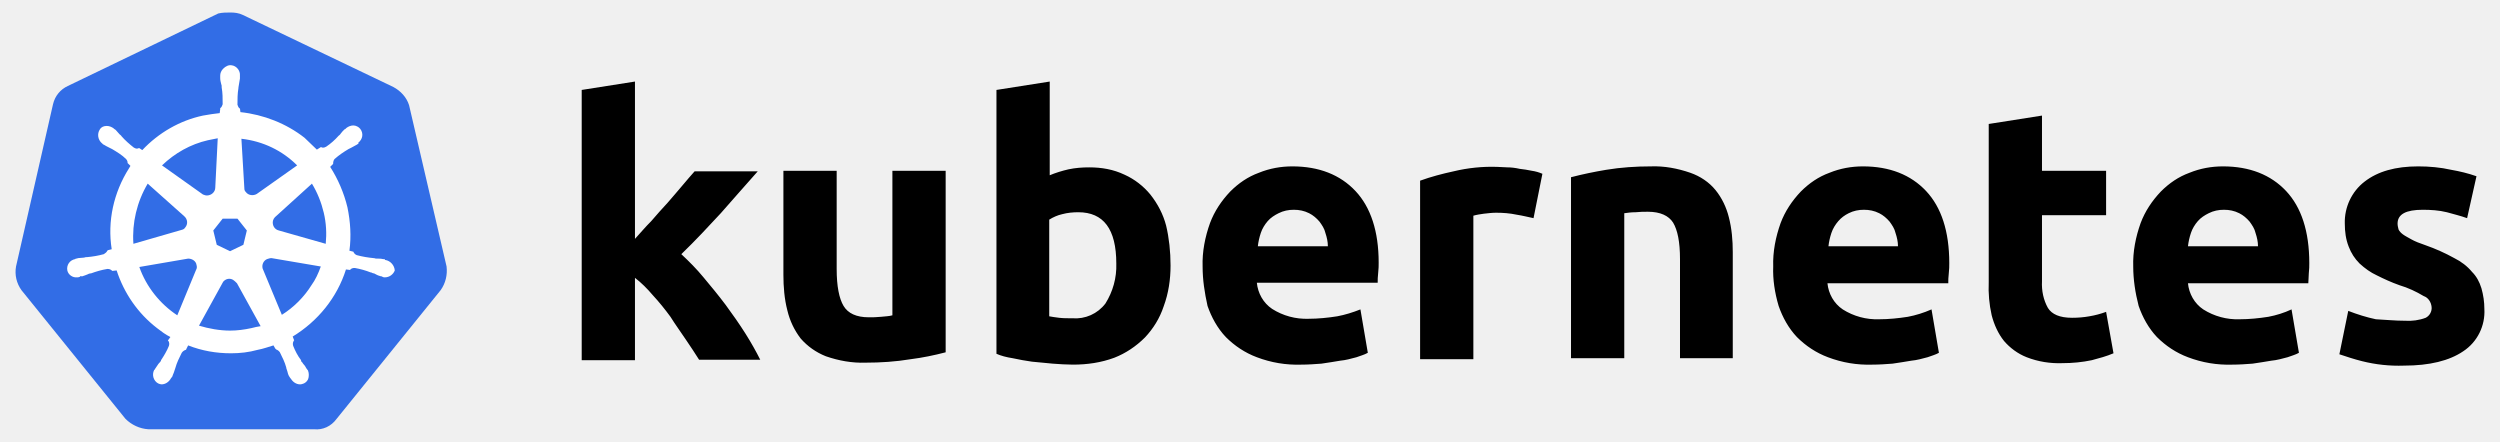
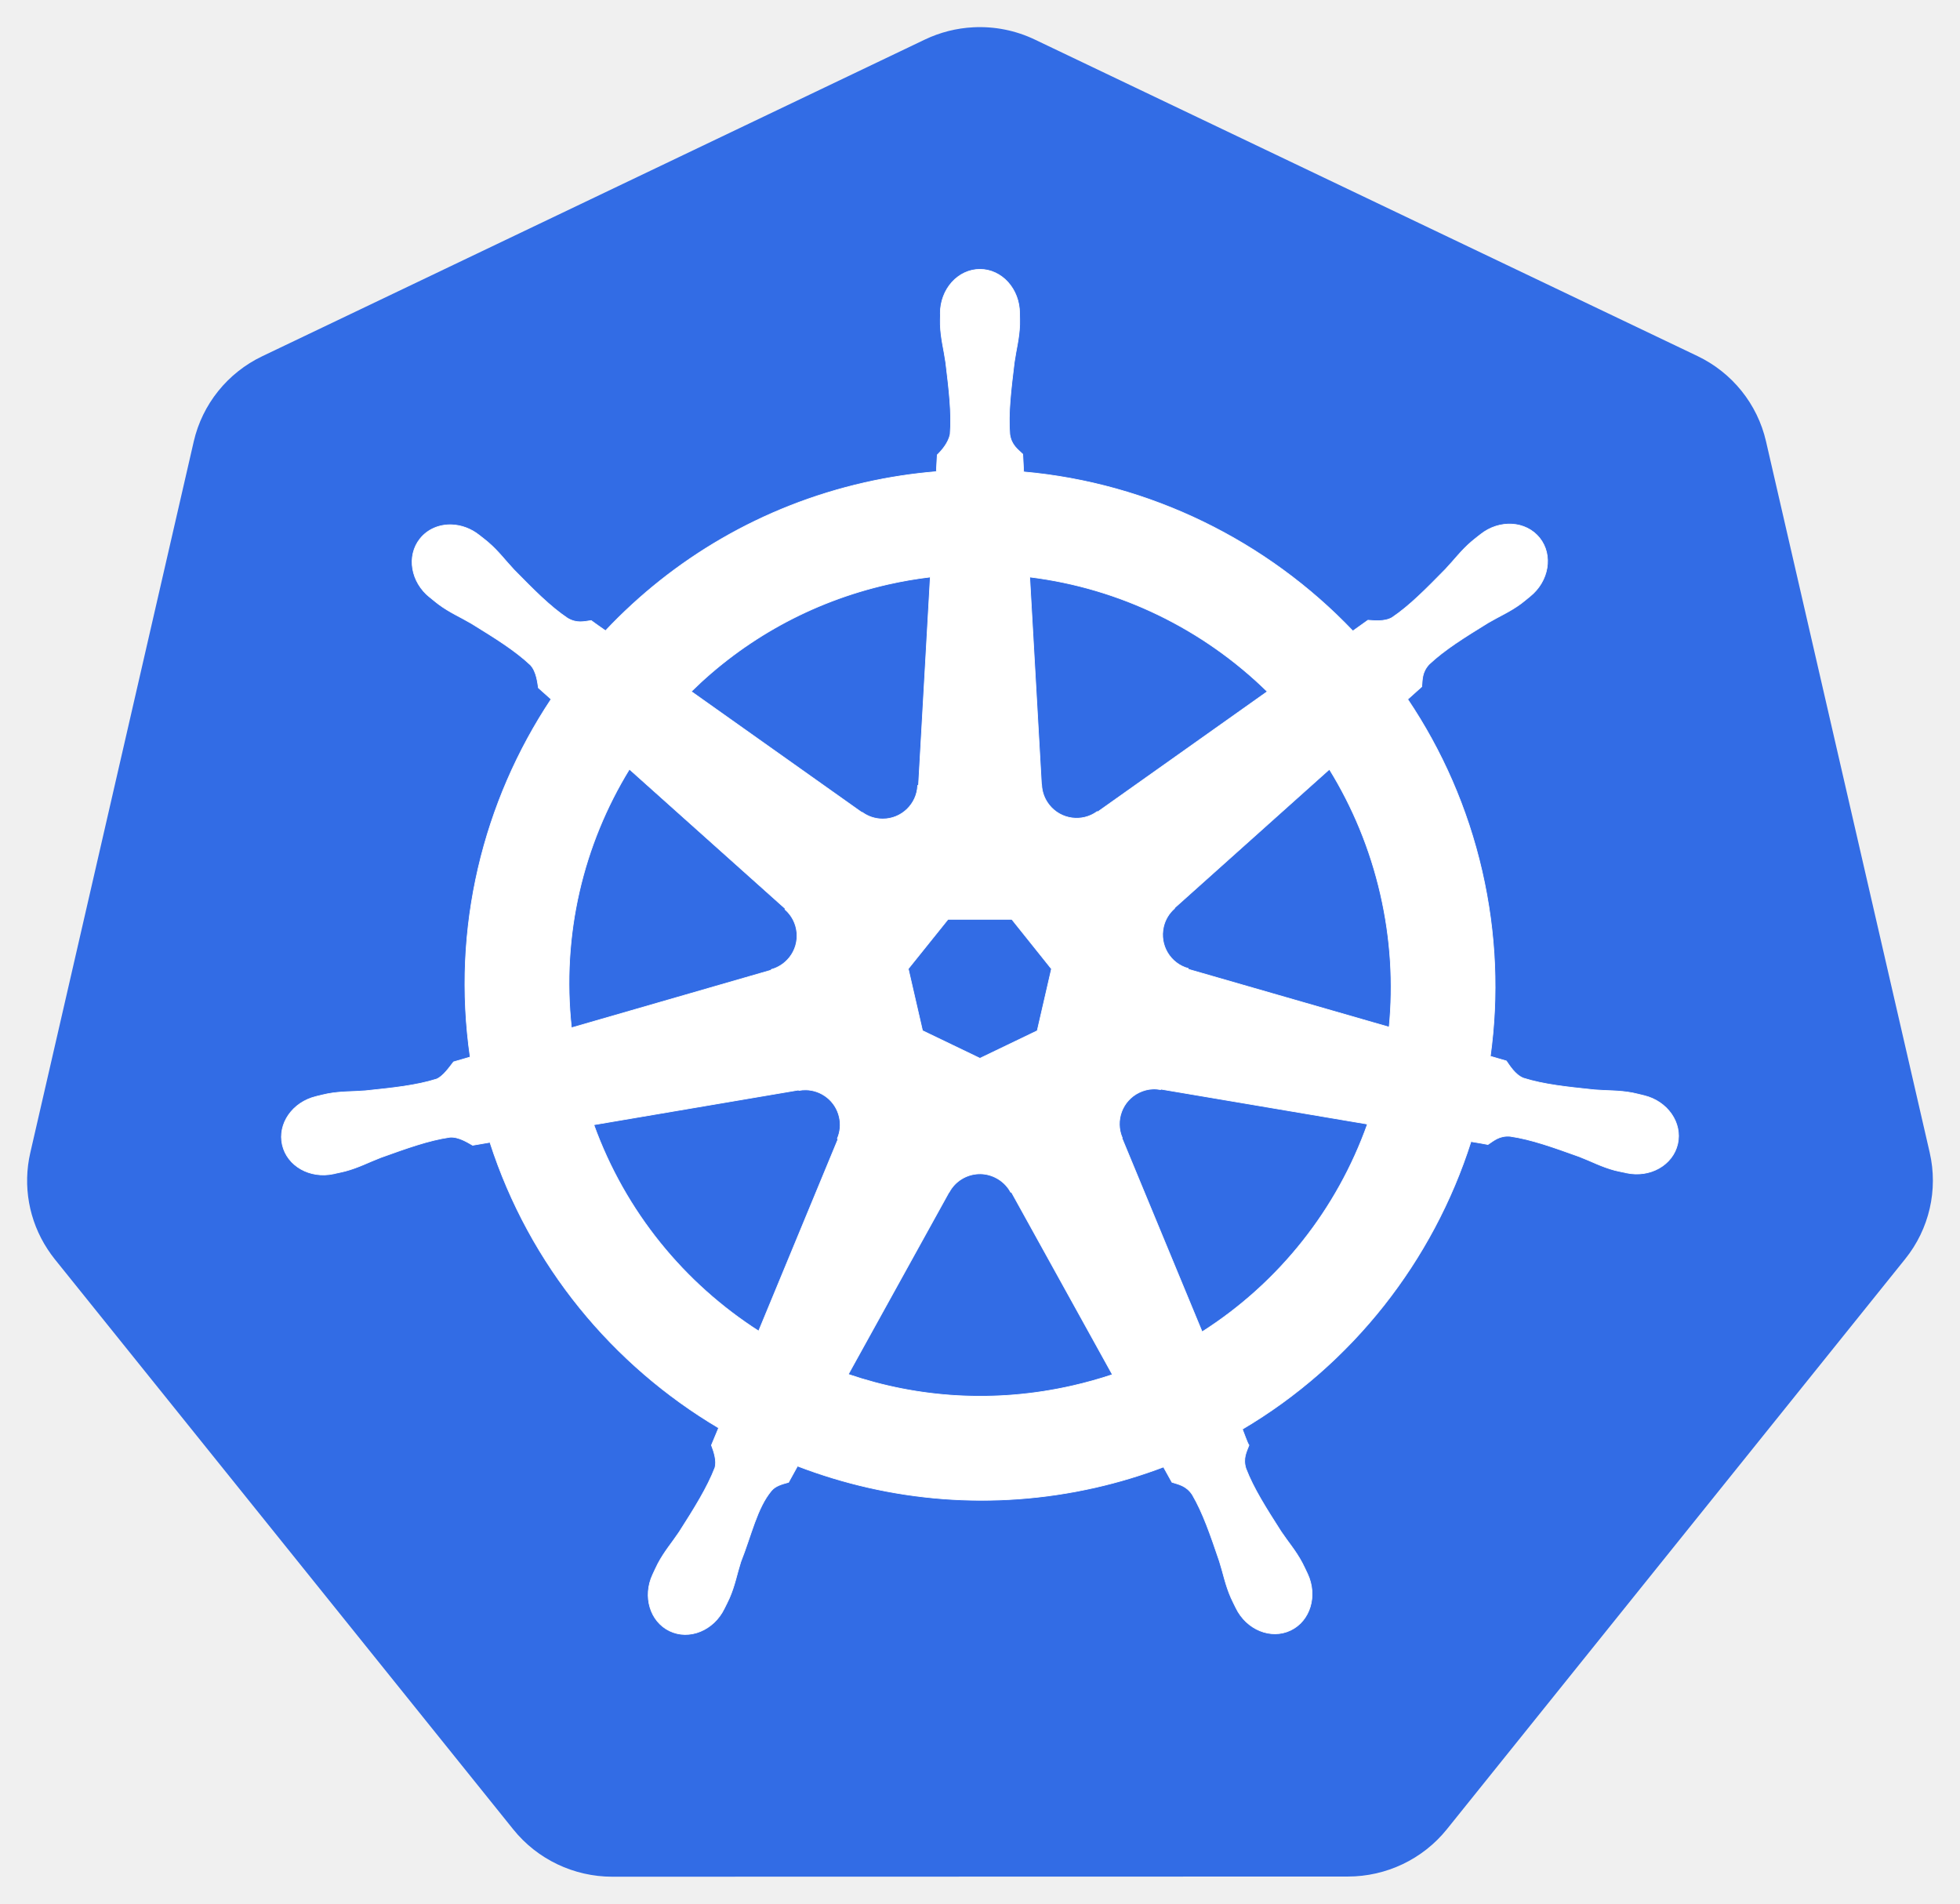
- <svg xmlns="http://www.w3.org/2000/svg" version="1.1" width="1024" height="181" viewBox="-2.536 -2.536 505.686 89.602" id="svg10488">
-   <defs id="defs10490" />
-   <path d="m 79.797,18.8 c -0.5,-1.6 -1.7,-2.9 -3.2,-3.7 l -30.5,-14.6 c -0.8,-0.4 -1.7,-0.5 -2.5,-0.5 -0.8,0 -1.7,0 -2.5,0.2 l -30.5,14.7 c -1.5,0.7 -2.6,2 -3,3.7 L 0.097,51.5 c -0.3,1.7 0.1,3.4 1.1,4.8 L 22.297,82.4 c 1.2,1.2 2.9,2 4.6,2.1 h 33.6 c 1.8,0.2 3.5,-0.6 4.6,-2.1 l 21.1,-26.1 c 1,-1.4 1.4,-3.1 1.2,-4.8 l -7.6,-32.7 z" id="path10349" style="fill:#326de6" />
-   <path d="m 75.097,50.2 0,0 c -0.1,0 -0.2,0 -0.2,-0.1 0,-0.1 -0.2,-0.1 -0.4,-0.1 -0.4,-0.1 -0.8,-0.1 -1.2,-0.1 -0.2,0 -0.4,0 -0.6,-0.1 h -0.1 c -1.1,-0.1 -2.3,-0.3 -3.4,-0.6 -0.3,-0.1 -0.6,-0.4 -0.7,-0.7 0.1,0 0,0 0,0 l 0,0 -0.8,-0.2 c 0.4,-2.9 0.2,-5.9 -0.4,-8.8 -0.7,-2.9 -1.9,-5.7 -3.5,-8.2 l 0.6,-0.6 0,0 v -0.1 c 0,-0.3 0.1,-0.7 0.3,-0.9 0.9,-0.8 1.8,-1.4 2.8,-2 l 0,0 c 0.2,-0.1 0.4,-0.2 0.6,-0.3 0.4,-0.2 0.7,-0.4 1.1,-0.6 0.1,-0.1 0.2,-0.1 0.3,-0.2 0.1,-0.1 0,-0.1 0,-0.2 l 0,0 c 0.9,-0.7 1.1,-1.9 0.4,-2.8 -0.3,-0.4 -0.9,-0.7 -1.4,-0.7 -0.5,0 -1,0.2 -1.4,0.5 l 0,0 -0.1,0.1 c -0.1,0.1 -0.2,0.2 -0.3,0.2 -0.3,0.3 -0.6,0.6 -0.8,0.9 -0.1,0.2 -0.3,0.3 -0.4,0.4 l 0,0 c -0.7,0.8 -1.6,1.6 -2.5,2.2 -0.2,0.1 -0.4,0.2 -0.6,0.2 -0.1,0 -0.3,0 -0.4,-0.1 h -0.1 l -0.8,0.5 c -0.8,-0.8 -1.7,-1.6 -2.5,-2.4 -3.7,-2.9 -8.3,-4.7 -13,-5.2 l -0.1,-0.8 0,0 0,0.1 c -0.3,-0.2 -0.4,-0.5 -0.5,-0.8 0,-1.1 0,-2.2 0.2,-3.4 v -0.1 c 0,-0.2 0.1,-0.4 0.1,-0.6 0.1,-0.4 0.1,-0.8 0.2,-1.2 v -0.6 l 0,0 c 0.1,-1 -0.7,-2 -1.7,-2.1 -0.6,-0.1 -1.2,0.2 -1.7,0.7 -0.4,0.4 -0.6,0.9 -0.6,1.4 l 0,0 v 0.5 c 0,0.4 0.1,0.8 0.2,1.2 0.1,0.2 0.1,0.4 0.1,0.6 v 0.1 c 0.2,1.1 0.2,2.2 0.2,3.4 -0.1,0.3 -0.2,0.6 -0.5,0.8 l 0,0.2 0,0 -0.1,0.8 c -1.1,0.1 -2.2,0.3 -3.4,0.5 -4.7,1 -9,3.5 -12.3,7 l -0.6,-0.4 h -0.1 c -0.1,0 -0.2,0.1 -0.4,0.1 -0.2,0 -0.4,-0.1 -0.6,-0.2 -0.9,-0.7 -1.8,-1.5 -2.5,-2.3 l 0,0 c -0.1,-0.2 -0.3,-0.3 -0.4,-0.4 -0.3,-0.3 -0.5,-0.6 -0.8,-0.9 -0.1,-0.1 -0.2,-0.1 -0.3,-0.2 -0.1,-0.1 -0.1,-0.1 -0.1,-0.1 l 0,0 c -0.4,-0.3 -0.9,-0.5 -1.4,-0.5 -0.6,0 -1.1,0.2 -1.4,0.7 -0.6,0.9 -0.4,2.1 0.4,2.8 l 0,0 c 0.1,0 0.1,0.1 0.1,0.1 0,0 0.2,0.2 0.3,0.2 0.3,0.2 0.7,0.4 1.1,0.6 0.2,0.1 0.4,0.2 0.6,0.3 l 0,0 c 1,0.6 2,1.2 2.8,2 0.2,0.2 0.4,0.6 0.3,0.9 v -0.1 l 0,0 0.6,0.6 c -0.1,0.2 -0.2,0.3 -0.3,0.5 -3.1,4.9 -4.4,10.7 -3.5,16.4 l -0.8,0.2 0,0 c 0,0.1 -0.1,0.1 -0.1,0.1 -0.1,0.3 -0.4,0.5 -0.7,0.7 -1.1,0.3 -2.2,0.5 -3.4,0.6 h 0 c -0.2,0 -0.4,0 -0.6,0.1 -0.4,0 -0.8,0.1 -1.2,0.1 -0.1,0 -0.2,0.1 -0.4,0.1 -0.1,0 -0.1,0 -0.2,0.1 l 0,0 c -1.1,0.2 -1.8,1.2 -1.6,2.3 0,0 0,0 0,0 0.2,0.9 1.1,1.5 2,1.4 0.2,0 0.3,0 0.5,-0.1 l 0,0 c 0.1,0 0.1,0 0.1,-0.1 0,-0.1 0.3,0 0.4,0 0.4,-0.1 0.8,-0.3 1.1,-0.4 0.2,-0.1 0.4,-0.2 0.6,-0.2 h 0.1 c 1.1,-0.4 2.1,-0.7 3.3,-0.9 h 0.1 c 0.3,0 0.6,0.1 0.8,0.3 0.1,0 0.1,0.1 0.1,0.1 l 0,0 0.9,-0.1 c 1.5,4.6 4.3,8.7 8.2,11.7 0.9,0.7 1.7,1.3 2.7,1.8 l -0.5,0.7 0,0 c 0,0.1 0.1,0.1 0.1,0.1 0.2,0.3 0.2,0.7 0.1,1 -0.4,1 -1,2 -1.6,2.9 v 0.1 c -0.1,0.2 -0.2,0.3 -0.4,0.5 -0.2,0.2 -0.4,0.6 -0.7,1 -0.1,0.1 -0.1,0.2 -0.2,0.3 0,0 0,0.1 -0.1,0.1 l 0,0 c -0.5,1 -0.1,2.2 0.8,2.7 0.2,0.1 0.5,0.2 0.7,0.2 0.8,0 1.5,-0.5 1.9,-1.2 l 0,0 c 0,0 0,-0.1 0.1,-0.1 0,-0.1 0.1,-0.2 0.2,-0.3 0.1,-0.4 0.3,-0.7 0.4,-1.1 l 0.2,-0.6 0,0 c 0.3,-1.1 0.8,-2.1 1.3,-3.1 0.2,-0.3 0.5,-0.5 0.8,-0.6 0.1,0 0.1,0 0.1,-0.1 l 0,0 0.4,-0.8 c 2.8,1.1 5.7,1.6 8.7,1.6 1.8,0 3.6,-0.2 5.4,-0.7 1.1,-0.2 2.2,-0.6 3.2,-0.9 l 0.4,0.7 0,0 c 0.1,0 0.1,0 0.1,0.1 0.3,0.1 0.6,0.3 0.8,0.6 0.5,1 1,2 1.3,3.1 v 0.1 l 0.2,0.6 c 0.1,0.4 0.2,0.8 0.4,1.1 0.1,0.1 0.1,0.2 0.2,0.3 0,0 0,0.1 0.1,0.1 l 0,0 c 0.4,0.7 1.1,1.2 1.9,1.2 0.3,0 0.5,-0.1 0.8,-0.2 0.4,-0.2 0.8,-0.6 0.9,-1.1 0.1,-0.5 0.1,-1 -0.1,-1.5 l 0,0 c 0,-0.1 -0.1,-0.1 -0.1,-0.1 0,-0.1 -0.1,-0.2 -0.2,-0.3 -0.2,-0.4 -0.4,-0.7 -0.7,-1 -0.1,-0.2 -0.2,-0.3 -0.4,-0.5 v -0.2 c -0.7,-0.9 -1.2,-1.9 -1.6,-2.9 -0.1,-0.3 -0.1,-0.7 0.1,-1 0,-0.1 0.1,-0.1 0.1,-0.1 l 0,0 -0.3,-0.8 c 5.1,-3.1 9,-7.9 10.8,-13.6 l 0.8,0.1 0,0 c 0.1,0 0.1,-0.1 0.1,-0.1 0.2,-0.2 0.5,-0.3 0.8,-0.3 h 0.1 c 1.1,0.2 2.2,0.5 3.2,0.9 h 0.1 c 0.2,0.1 0.4,0.2 0.6,0.2 0.4,0.2 0.7,0.4 1.1,0.5 0.1,0 0.2,0.1 0.4,0.1 0.1,0 0.1,0 0.2,0.1 l 0,0 c 0.2,0.1 0.3,0.1 0.5,0.1 0.9,0 1.7,-0.6 2,-1.4 -0.1,-1.1 -0.9,-1.9 -1.8,-2.1 z m -28.9,-3.1 -2.7,1.3 -2.7,-1.3 -0.7,-2.9 1.9,-2.4 h 3 l 1.9,2.4 -0.7,2.9 z m 16.3,-6.5 c 0.5,2.1 0.6,4.2 0.4,6.3 l -9.5,-2.7 0,0 c -0.9,-0.2 -1.4,-1.1 -1.2,-2 0.1,-0.3 0.2,-0.5 0.4,-0.7 l 7.5,-6.8 c 1.1,1.8 1.9,3.8 2.4,5.9 z m -5.4,-9.6 -8.2,5.8 c -0.7,0.4 -1.7,0.3 -2.2,-0.4 -0.2,-0.2 -0.3,-0.4 -0.3,-0.7 l -0.6,-10.1 c 4.4,0.5 8.3,2.4 11.3,5.4 l 0,0 z m -18.1,-5.1 2,-0.4 -0.5,10 0,0 c 0,0.9 -0.8,1.6 -1.7,1.6 -0.3,0 -0.5,-0.1 -0.8,-0.2 l -8.3,-5.9 c 2.6,-2.5 5.8,-4.3 9.3,-5.1 z m -12.2,8.8 7.4,6.6 0,0 c 0.7,0.6 0.8,1.6 0.2,2.3 -0.2,0.3 -0.4,0.4 -0.8,0.5 l -9.7,2.8 c -0.3,-4.2 0.7,-8.5 2.9,-12.2 z m -1.7,16.9 9.9,-1.7 c 0.8,0 1.6,0.5 1.7,1.3 0.1,0.3 0.1,0.7 -0.1,1 l 0,0 -3.8,9.2 c -3.5,-2.3 -6.3,-5.8 -7.7,-9.8 z m 22.7,12.4 c -1.4,0.3 -2.8,0.5 -4.3,0.5 -2.1,0 -4.3,-0.4 -6.3,-1 l 4.9,-8.9 c 0.5,-0.6 1.3,-0.8 2,-0.4 0.3,0.2 0.5,0.4 0.8,0.7 l 0,0 4.8,8.7 c -0.6,0.1 -1.2,0.2 -1.9,0.4 z m 12.2,-8.7 c -1.5,2.4 -3.6,4.5 -6,6 l -3.9,-9.4 c -0.2,-0.8 0.2,-1.6 0.9,-1.9 0.3,-0.1 0.6,-0.2 0.9,-0.2 l 10,1.7 c -0.5,1.4 -1.1,2.7 -1.9,3.8 z" id="path10351" style="fill:#ffffff" />
-   <path d="m 484.497,62.5 c 1.4,0.1 2.9,-0.1 4.2,-0.6 0.8,-0.4 1.3,-1.3 1.2,-2.2 -0.1,-1 -0.7,-1.9 -1.6,-2.2 -1.5,-0.9 -3.2,-1.7 -4.9,-2.2 -1.7,-0.6 -3.2,-1.3 -4.6,-2 -1.3,-0.6 -2.4,-1.4 -3.5,-2.4 -1,-1 -1.7,-2.1 -2.2,-3.4 -0.6,-1.5 -0.8,-3.1 -0.8,-4.7 -0.1,-3.3 1.4,-6.5 4,-8.5 2.7,-2.1 6.3,-3.1 10.9,-3.1 2.2,0 4.5,0.2 6.7,0.7 1.7,0.3 3.4,0.7 5.1,1.3 l -1.9,8.5 c -1.4,-0.5 -2.7,-0.8 -4.1,-1.2 -1.6,-0.4 -3.3,-0.5 -4.9,-0.5 -3.4,0 -5.1,0.9 -5.1,2.8 0,0.4 0.1,0.8 0.2,1.2 0.2,0.4 0.5,0.7 0.9,1 0.4,0.3 1,0.6 1.7,1 0.7,0.4 1.7,0.8 2.9,1.2 2,0.7 4,1.6 5.8,2.6 1.4,0.7 2.6,1.6 3.6,2.8 0.9,0.9 1.5,2 1.9,3.3 0.4,1.4 0.6,2.8 0.6,4.2 0.2,3.4 -1.4,6.7 -4.3,8.6 -2.8,1.9 -6.8,2.9 -12,2.9 -2.9,0.1 -5.7,-0.2 -8.5,-0.9 -1.6,-0.4 -3.1,-0.9 -4.6,-1.4 l 1.8,-8.8 c 1.8,0.7 3.7,1.3 5.6,1.7 2,0.1 3.9,0.3 5.9,0.3 m -55.1,-11 c -0.1,-3 0.5,-6 1.5,-8.8 0.9,-2.4 2.3,-4.5 4.1,-6.4 1.7,-1.7 3.6,-3 5.8,-3.8 2.2,-0.9 4.5,-1.3 6.8,-1.3 5.4,0 9.7,1.7 12.8,5 3.1,3.3 4.7,8.2 4.7,14.6 0,0.6 0,1.3 -0.1,2.1 0,0.8 -0.1,1.4 -0.1,2 h -24.4 c 0.2,2.1 1.3,4.1 3.1,5.3 2.2,1.4 4.8,2.1 7.4,2 1.9,0 3.9,-0.2 5.8,-0.5 1.6,-0.3 3.2,-0.8 4.7,-1.5 l 1.5,8.8 c -0.7,0.4 -1.5,0.6 -2.3,0.9 -1.1,0.3 -2.2,0.6 -3.3,0.7 -1.2,0.2 -2.4,0.4 -3.8,0.6 -1.3,0.1 -2.7,0.2 -4.1,0.2 -3.1,0.1 -6.1,-0.4 -9,-1.5 -2.4,-0.9 -4.5,-2.3 -6.3,-4.1 -1.7,-1.8 -2.9,-4 -3.7,-6.3 -0.7,-2.7 -1.1,-5.4 -1.1,-8 m 25.3,-4.1 c 0,-0.9 -0.2,-1.8 -0.5,-2.7 -0.2,-0.9 -0.7,-1.6 -1.2,-2.3 -0.6,-0.7 -1.3,-1.3 -2.1,-1.7 -1,-0.5 -2,-0.7 -3.1,-0.7 -1.1,0 -2.1,0.2 -3.1,0.7 -0.8,0.4 -1.6,0.9 -2.2,1.6 -0.6,0.7 -1.1,1.5 -1.4,2.4 -0.3,0.9 -0.5,1.8 -0.6,2.7 l 14.2,0 m -54.6,-24.8 10.8,-1.7 v 11.2 h 13 v 9 h -13 v 13.4 c -0.1,1.9 0.3,3.8 1.2,5.4 0.8,1.3 2.4,2 4.9,2 1.2,0 2.4,-0.1 3.5,-0.3 1.2,-0.2 2.3,-0.5 3.4,-0.9 l 1.5,8.4 c -1.4,0.6 -2.9,1 -4.4,1.4 -1.9,0.4 -3.9,0.6 -5.9,0.6 -2.5,0.1 -5,-0.3 -7.3,-1.2 -1.8,-0.7 -3.4,-1.9 -4.6,-3.3 -1.2,-1.5 -2,-3.3 -2.5,-5.2 -0.5,-2.2 -0.7,-4.5 -0.6,-6.7 V 22.6 m -43.7,28.9 c -0.1,-3 0.5,-6 1.5,-8.8 0.9,-2.4 2.3,-4.5 4.1,-6.4 1.7,-1.7 3.6,-3 5.8,-3.8 2.2,-0.9 4.5,-1.3 6.8,-1.3 5.4,0 9.7,1.7 12.8,5 3.1,3.3 4.7,8.2 4.7,14.6 0,0.6 0,1.3 -0.1,2.1 -0.1,0.8 -0.1,1.4 -0.1,2 h -24.5 c 0.2,2.1 1.3,4.1 3.1,5.3 2.2,1.4 4.8,2.1 7.4,2 1.9,0 3.9,-0.2 5.8,-0.5 1.6,-0.3 3.2,-0.8 4.8,-1.5 l 1.5,8.8 c -0.7,0.4 -1.5,0.6 -2.3,0.9 -1.1,0.3 -2.2,0.6 -3.3,0.7 -1.2,0.2 -2.4,0.4 -3.8,0.6 -1.3,0.1 -2.7,0.2 -4.1,0.2 -3.1,0.1 -6.1,-0.4 -9,-1.5 -2.4,-0.9 -4.5,-2.3 -6.3,-4.1 -1.7,-1.8 -2.9,-4 -3.7,-6.3 -0.8,-2.7 -1.2,-5.4 -1.1,-8 m 25.3,-4.1 c 0,-0.9 -0.2,-1.8 -0.5,-2.7 -0.2,-0.9 -0.7,-1.6 -1.2,-2.3 -0.6,-0.7 -1.3,-1.3 -2.1,-1.7 -1,-0.5 -2,-0.7 -3.1,-0.7 -1.1,0 -2.1,0.2 -3.1,0.7 -0.8,0.4 -1.5,0.9 -2.1,1.6 -0.6,0.7 -1.1,1.5 -1.4,2.4 -0.3,0.9 -0.5,1.8 -0.6,2.7 l 14.1,0 m -66.3,-14 c 2.3,-0.6 4.7,-1.1 7.1,-1.5 3,-0.5 6.1,-0.7 9.1,-0.7 2.7,-0.1 5.4,0.4 8,1.3 2,0.7 3.8,1.9 5.1,3.5 1.3,1.6 2.2,3.5 2.7,5.5 0.6,2.3 0.8,4.7 0.8,7.1 v 21.5 h -10.7 V 50 c 0,-3.5 -0.5,-5.9 -1.4,-7.4 -0.9,-1.4 -2.6,-2.2 -5.1,-2.2 -0.8,0 -1.6,0 -2.5,0.1 -0.9,0 -1.6,0.1 -2.3,0.2 v 29.4 h -10.8 l 0,-36.7 m -7.6,8.3 c -1,-0.2 -2.1,-0.5 -3.4,-0.7 -1.4,-0.3 -2.8,-0.4 -4.2,-0.4 -0.8,0 -1.6,0.1 -2.5,0.2 -0.7,0.1 -1.4,0.2 -2.1,0.4 v 29.1 h -10.8 V 34.1 c 2.2,-0.8 4.5,-1.4 6.8,-1.9 2.9,-0.7 5.9,-1 8.8,-0.9 0.7,0 1.4,0.1 2.1,0.1 0.8,0 1.6,0.1 2.5,0.3 0.8,0.1 1.6,0.2 2.5,0.4 0.7,0.1 1.4,0.3 2.1,0.6 l -1.8,9 m -67.1,9.8 c -0.1,-3 0.5,-6 1.5,-8.8 0.9,-2.4 2.3,-4.5 4.1,-6.4 1.7,-1.7 3.6,-3 5.8,-3.8 2.2,-0.9 4.5,-1.3 6.8,-1.3 5.4,0 9.7,1.7 12.8,5 3.1,3.3 4.7,8.2 4.7,14.5 0,0.6 0,1.3 -0.1,2.1 -0.1,0.8 -0.1,1.4 -0.1,2 h -24.5 c 0.2,2.1 1.3,4.1 3.1,5.3 2.2,1.4 4.8,2.1 7.4,2 1.9,0 3.9,-0.2 5.8,-0.5 1.6,-0.3 3.2,-0.8 4.7,-1.4 l 1.5,8.8 c -0.7,0.4 -1.5,0.6 -2.3,0.9 -1.1,0.3 -2.2,0.6 -3.3,0.7 -1.2,0.2 -2.4,0.4 -3.8,0.6 -1.3,0.1 -2.7,0.2 -4.1,0.2 -3.1,0.1 -6.1,-0.4 -9,-1.5 -2.4,-0.9 -4.5,-2.3 -6.3,-4.1 -1.7,-1.8 -2.9,-4 -3.7,-6.3 -0.6,-2.7 -1,-5.3 -1,-8 m 25.4,-4.1 c 0,-0.9 -0.2,-1.8 -0.5,-2.7 -0.2,-0.9 -0.7,-1.6 -1.2,-2.3 -0.6,-0.7 -1.3,-1.3 -2.1,-1.7 -1,-0.5 -2,-0.7 -3.1,-0.7 -1.1,0 -2.1,0.2 -3.1,0.7 -0.8,0.4 -1.6,0.9 -2.2,1.6 -0.6,0.7 -1.1,1.5 -1.4,2.4 -0.3,0.9 -0.5,1.8 -0.6,2.7 l 14.2,0 m -42.9,3.5 c 0,-7 -2.6,-10.4 -7.7,-10.4 -1.1,0 -2.2,0.1 -3.3,0.4 -0.9,0.2 -1.8,0.6 -2.6,1.1 v 19.6 c 0.5,0.1 1.2,0.2 2,0.3 0.8,0.1 1.7,0.1 2.7,0.1 2.6,0.2 5.1,-0.9 6.7,-3 1.5,-2.4 2.3,-5.2 2.2,-8.1 m 11,0.4 c 0,2.8 -0.4,5.6 -1.4,8.3 -0.8,2.4 -2.1,4.5 -3.8,6.3 -1.8,1.8 -3.9,3.2 -6.2,4.1 -2.7,1 -5.5,1.4 -8.4,1.4 -1.3,0 -2.7,-0.1 -4.1,-0.2 -1.4,-0.1 -2.8,-0.3 -4.2,-0.4 -1.3,-0.2 -2.6,-0.4 -3.9,-0.7 -1.3,-0.2 -2.4,-0.5 -3.3,-0.9 V 15.7 l 10.8,-1.7 v 19 c 1.2,-0.5 2.5,-0.9 3.8,-1.2 1.4,-0.3 2.8,-0.4 4.2,-0.4 2.5,0 4.9,0.4 7.2,1.5 2,0.9 3.8,2.3 5.2,4 1.5,1.9 2.6,4 3.2,6.3 0.6,2.5 0.9,5.3 0.9,8.1 m -45.6,17.6 c -2.3,0.6 -4.7,1.1 -7.1,1.4 -3,0.5 -6.1,0.7 -9.1,0.7 -2.8,0.1 -5.5,-0.4 -8.1,-1.3 -2,-0.8 -3.7,-2 -5.1,-3.6 -1.3,-1.7 -2.2,-3.6 -2.7,-5.7 -0.6,-2.3 -0.8,-4.8 -0.8,-7.2 V 32.1 h 10.8 V 52 c 0,3.5 0.5,6 1.4,7.5 0.9,1.5 2.6,2.3 5.1,2.3 0.8,0 1.6,0 2.5,-0.1 0.9,-0.1 1.6,-0.1 2.3,-0.3 V 32.1 h 10.8 l 0,36.8 m -63,-23 c 1.1,-1.2 2.1,-2.4 3.3,-3.6 1.1,-1.3 2.2,-2.5 3.3,-3.7 1.1,-1.3 2.1,-2.4 3,-3.5 0.9,-1.1 1.8,-2.1 2.5,-2.9 h 12.8 c -2.6,2.9 -5.1,5.8 -7.5,8.5 -2.5,2.7 -5.1,5.5 -8,8.3 1.6,1.5 3.1,3 4.5,4.7 1.5,1.8 3,3.6 4.5,5.6 1.4,1.9 2.8,3.9 4,5.8 1.2,1.9 2.2,3.7 3,5.3 h -12.4 c -0.8,-1.3 -1.7,-2.6 -2.7,-4.1 -1,-1.5 -2.1,-3 -3.1,-4.6 -1.1,-1.5 -2.3,-3 -3.6,-4.4 -1.1,-1.3 -2.3,-2.5 -3.6,-3.5 v 16.7 h -10.8 V 15.7 l 10.8,-1.7 0,31.9" id="path3003" style="fill:#000000" />
+ <svg xmlns="http://www.w3.org/2000/svg" width="722.846" height="701.966" id="svg2" version="1.1">
+   <defs id="defs4" />
+   <g id="layer1" transform="translate(-6.326094,-174.7524)">
+     <g id="g3052">
+       <path style="fill:#326ce5;fill-opacity:1;stroke:#ffffff;stroke-width:0;stroke-miterlimit:4;stroke-opacity:1;stroke-dasharray:none" d="m 365.312,184.812 a 46.725,46.342 0 0 0 -17.906,4.531 l -244.344,116.75 a 46.725,46.342 0 0 0 -25.281,31.438 L 17.5,599.781 A 46.725,46.342 0 0 0 23.844,635.312 46.725,46.342 0 0 0 26.5,639 l 169.125,210.281 a 46.725,46.342 0 0 0 36.531,17.438 L 503.375,866.656 A 46.725,46.342 0 0 0 539.906,849.25 L 708.969,638.938 A 46.725,46.342 0 0 0 718,599.719 l -60.375,-262.25 a 46.725,46.342 0 0 0 -25.281,-31.438 l -244.375,-116.688 A 46.725,46.342 0 0 0 365.312,184.812 z" id="path3055" />
+       <path id="path3059" d="m 367.734,274.06 c -8.077,8.2e-4 -14.626,7.276 -14.625,16.25 1e-5,0.138 0.028,0.269 0.031,0.406 -0.012,1.219 -0.071,2.688 -0.031,3.75 0.193,5.176 1.321,9.137 2,13.906 1.23,10.207 2.261,18.667 1.625,26.531 -0.619,2.965 -2.803,5.677 -4.75,7.562 l -0.344,6.188 c -8.777,0.727 -17.612,2.059 -26.438,4.062 -37.975,8.622 -70.67,28.183 -95.562,54.594 -1.615,-1.102 -4.441,-3.129 -5.281,-3.75 -2.611,0.353 -5.25,1.158 -8.688,-0.844 -6.545,-4.406 -12.506,-10.487 -19.719,-17.812 -3.305,-3.504 -5.698,-6.841 -9.625,-10.219 -0.892,-0.767 -2.253,-1.805 -3.25,-2.594 -3.07,-2.448 -6.691,-3.724 -10.188,-3.844 -4.496,-0.154 -8.824,1.604 -11.656,5.156 -5.035,6.315 -3.423,15.968 3.594,21.562 0.071,0.057 0.147,0.101 0.219,0.156 0.964,0.782 2.145,1.783 3.031,2.438 4.167,3.077 7.973,4.651 12.125,7.094 8.747,5.402 15.998,9.881 21.75,15.281 2.246,2.394 2.639,6.613 2.938,8.438 l 4.688,4.188 c -25.093,37.764 -36.707,84.409 -29.844,131.938 l -6.125,1.781 c -1.614,2.085 -3.895,5.365 -6.281,6.344 -7.525,2.37 -15.994,3.241 -26.219,4.312 -4.8,0.399 -8.942,0.161 -14.031,1.125 -1.12,0.212 -2.681,0.619 -3.906,0.906 -0.043,0.009 -0.082,0.022 -0.125,0.031 -0.067,0.015 -0.155,0.048 -0.219,0.062 -8.62,2.083 -14.158,10.006 -12.375,17.812 1.783,7.808 10.203,12.557 18.875,10.688 0.063,-0.014 0.153,-0.017 0.219,-0.031 0.098,-0.022 0.184,-0.07 0.281,-0.094 1.209,-0.265 2.724,-0.561 3.781,-0.844 5.003,-1.34 8.627,-3.308 13.125,-5.031 9.677,-3.471 17.692,-6.37 25.5,-7.5 3.261,-0.255 6.697,2.012 8.406,2.969 l 6.375,-1.094 c 14.67,45.483 45.414,82.245 84.344,105.312 l -2.656,6.375 c 0.957,2.475 2.013,5.825 1.3,8.269 -2.839,7.361 -7.701,15.131 -13.238,23.793 -2.681,4.002 -5.425,7.108 -7.844,11.688 -0.579,1.096 -1.316,2.779 -1.875,3.938 -3.759,8.042 -1.002,17.305 6.219,20.781 7.266,3.498 16.284,-0.191 20.188,-8.25 0.006,-0.011 0.026,-0.02 0.031,-0.031 0.004,-0.009 -0.004,-0.022 0,-0.031 0.556,-1.143 1.344,-2.644 1.812,-3.719 2.072,-4.747 2.762,-8.815 4.219,-13.406 3.87,-9.72 5.996,-19.919 11.323,-26.274 1.459,-1.74 3.837,-2.409 6.302,-3.07 l 3.312,-6 c 33.938,13.027 71.927,16.522 109.875,7.906 8.657,-1.966 17.014,-4.509 25.094,-7.562 0.931,1.651 2.661,4.826 3.125,5.625 2.506,0.815 5.24,1.236 7.469,4.531 3.985,6.809 6.711,14.864 10.031,24.594 1.457,4.591 2.178,8.659 4.25,13.406 0.472,1.082 1.256,2.605 1.812,3.75 3.895,8.085 12.942,11.787 20.219,8.281 7.22,-3.478 9.98,-12.74 6.219,-20.781 -0.559,-1.158 -1.327,-2.842 -1.906,-3.938 -2.419,-4.58 -5.163,-7.654 -7.844,-11.656 -5.537,-8.662 -10.13,-15.858 -12.969,-23.219 -1.187,-3.797 0.2,-6.158 1.125,-8.625 -0.554,-0.635 -1.739,-4.22 -2.438,-5.906 40.457,-23.888 70.299,-62.021 84.312,-106.062 1.892,0.297 5.182,0.879 6.25,1.094 2.2,-1.451 4.222,-3.344 8.188,-3.031 7.808,1.129 15.823,4.03 25.5,7.5 4.498,1.723 8.122,3.723 13.125,5.062 1.057,0.283 2.572,0.547 3.781,0.812 0.097,0.024 0.183,0.071 0.281,0.094 0.065,0.015 0.156,0.017 0.219,0.031 8.672,1.867 17.094,-2.879 18.875,-10.688 1.781,-7.807 -3.754,-15.732 -12.375,-17.812 -1.254,-0.285 -3.032,-0.769 -4.25,-1 -5.089,-0.964 -9.231,-0.726 -14.031,-1.125 -10.225,-1.071 -18.694,-1.943 -26.219,-4.312 -3.068,-1.19 -5.251,-4.841 -6.313,-6.344 l -5.906,-1.719 c 3.062,-22.154 2.237,-45.211 -3.062,-68.281 -5.348,-23.285 -14.8,-44.581 -27.406,-63.344 1.515,-1.377 4.376,-3.911 5.188,-4.656 0.237,-2.624 0.033,-5.376 2.75,-8.281 5.751,-5.401 13.003,-9.879 21.75,-15.281 4.152,-2.443 7.99,-4.017 12.156,-7.094 0.942,-0.696 2.229,-1.798 3.219,-2.594 7.015,-5.596 8.631,-15.248 3.594,-21.562 -5.037,-6.314 -14.797,-6.909 -21.812,-1.312 -0.999,0.791 -2.354,1.823 -3.25,2.594 -3.926,3.378 -6.351,6.714 -9.656,10.219 -7.212,7.326 -13.174,13.438 -19.719,17.844 -2.836,1.651 -6.99,1.08 -8.875,0.969 l -5.562,3.969 c -31.719,-33.261 -74.905,-54.525 -121.406,-58.656 -0.13,-1.949 -0.3,-5.471 -0.344,-6.531 -1.904,-1.822 -4.203,-3.377 -4.781,-7.312 -0.636,-7.864 0.426,-16.325 1.656,-26.531 0.679,-4.769 1.807,-8.73 2,-13.906 0.044,-1.177 -0.026,-2.884 -0.031,-4.156 -9.6e-4,-8.974 -6.548,-16.251 -14.625,-16.25 z m -18.312,113.438 -4.344,76.719 -0.312,0.156 c -0.291,6.863 -5.94,12.344 -12.875,12.344 -2.841,0 -5.463,-0.912 -7.594,-2.469 l -0.125,0.062 -62.906,-44.594 c 19.334,-19.011 44.063,-33.06 72.562,-39.531 5.206,-1.182 10.41,-2.059 15.594,-2.688 z m 36.656,0 c 33.273,4.092 64.045,19.159 87.625,42.25 l -62.5,44.312 -0.219,-0.094 c -5.547,4.052 -13.363,3.046 -17.688,-2.375 -1.771,-2.221 -2.701,-4.832 -2.812,-7.469 l -0.062,-0.031 z m -147.625,70.875 57.438,51.375 -0.062,0.312 c 5.184,4.507 5.949,12.328 1.625,17.75 -1.771,2.221 -4.142,3.711 -6.688,4.406 l -0.062,0.25 -73.625,21.25 c -3.747,-34.265 4.329,-67.574 21.375,-95.344 z m 258.156,0.031 c 8.534,13.833 14.997,29.282 18.844,46.031 3.801,16.548 4.755,33.067 3.188,49.031 l -74,-21.312 -0.062,-0.312 c -6.627,-1.811 -10.699,-8.552 -9.156,-15.312 0.632,-2.77 2.102,-5.113 4.094,-6.844 l -0.031,-0.156 57.125,-51.125 z m -140.656,55.312 23.531,0 14.625,18.281 -5.25,22.812 -21.125,10.156 -21.188,-10.188 -5.25,-22.812 z m 75.438,62.562 c 1,-0.051 1.996,0.04 2.969,0.219 l 0.125,-0.156 76.156,12.875 c -11.146,31.313 -32.473,58.44 -60.969,76.594 l -29.562,-71.406 0.094,-0.125 c -2.716,-6.31 0.002,-13.71 6.25,-16.719 1.6,-0.77 3.271,-1.197 4.938,-1.281 z m -127.906,0.312 c 5.812,0.082 11.025,4.115 12.375,10.031 0.632,2.77 0.325,5.514 -0.719,7.938 l 0.219,0.281 -29.25,70.688 c -27.347,-17.549 -49.129,-43.824 -60.781,-76.062 l 75.5,-12.812 0.125,0.156 c 0.845,-0.155 1.701,-0.23 2.531,-0.219 z m 63.781,30.969 c 2.024,-0.074 4.079,0.341 6.031,1.281 2.56,1.233 4.537,3.173 5.781,5.5 l 0.281,0 37.219,67.25 c -4.83,1.619 -9.796,3.003 -14.875,4.156 -28.465,6.463 -56.839,4.505 -82.531,-4.25 l 37.125,-67.125 0.062,0 c 2.228,-4.164 6.452,-6.649 10.906,-6.812 z" style="font-size:medium;font-style:normal;font-variant:normal;font-weight:normal;font-stretch:normal;text-indent:0;text-align:start;text-decoration:none;line-height:normal;letter-spacing:normal;word-spacing:normal;text-transform:none;direction:ltr;block-progression:tb;writing-mode:lr-tb;text-anchor:start;baseline-shift:baseline;color:#000000;fill:#ffffff;fill-opacity:1;stroke:#ffffff;stroke-width:0.25;stroke-miterlimit:4;stroke-opacity:1;stroke-dasharray:none;marker:none;visibility:visible;display:inline;overflow:visible;enable-background:accumulate;font-family:Sans;-inkscape-font-specification:Sans" />
+     </g>
+   </g>
</svg>
